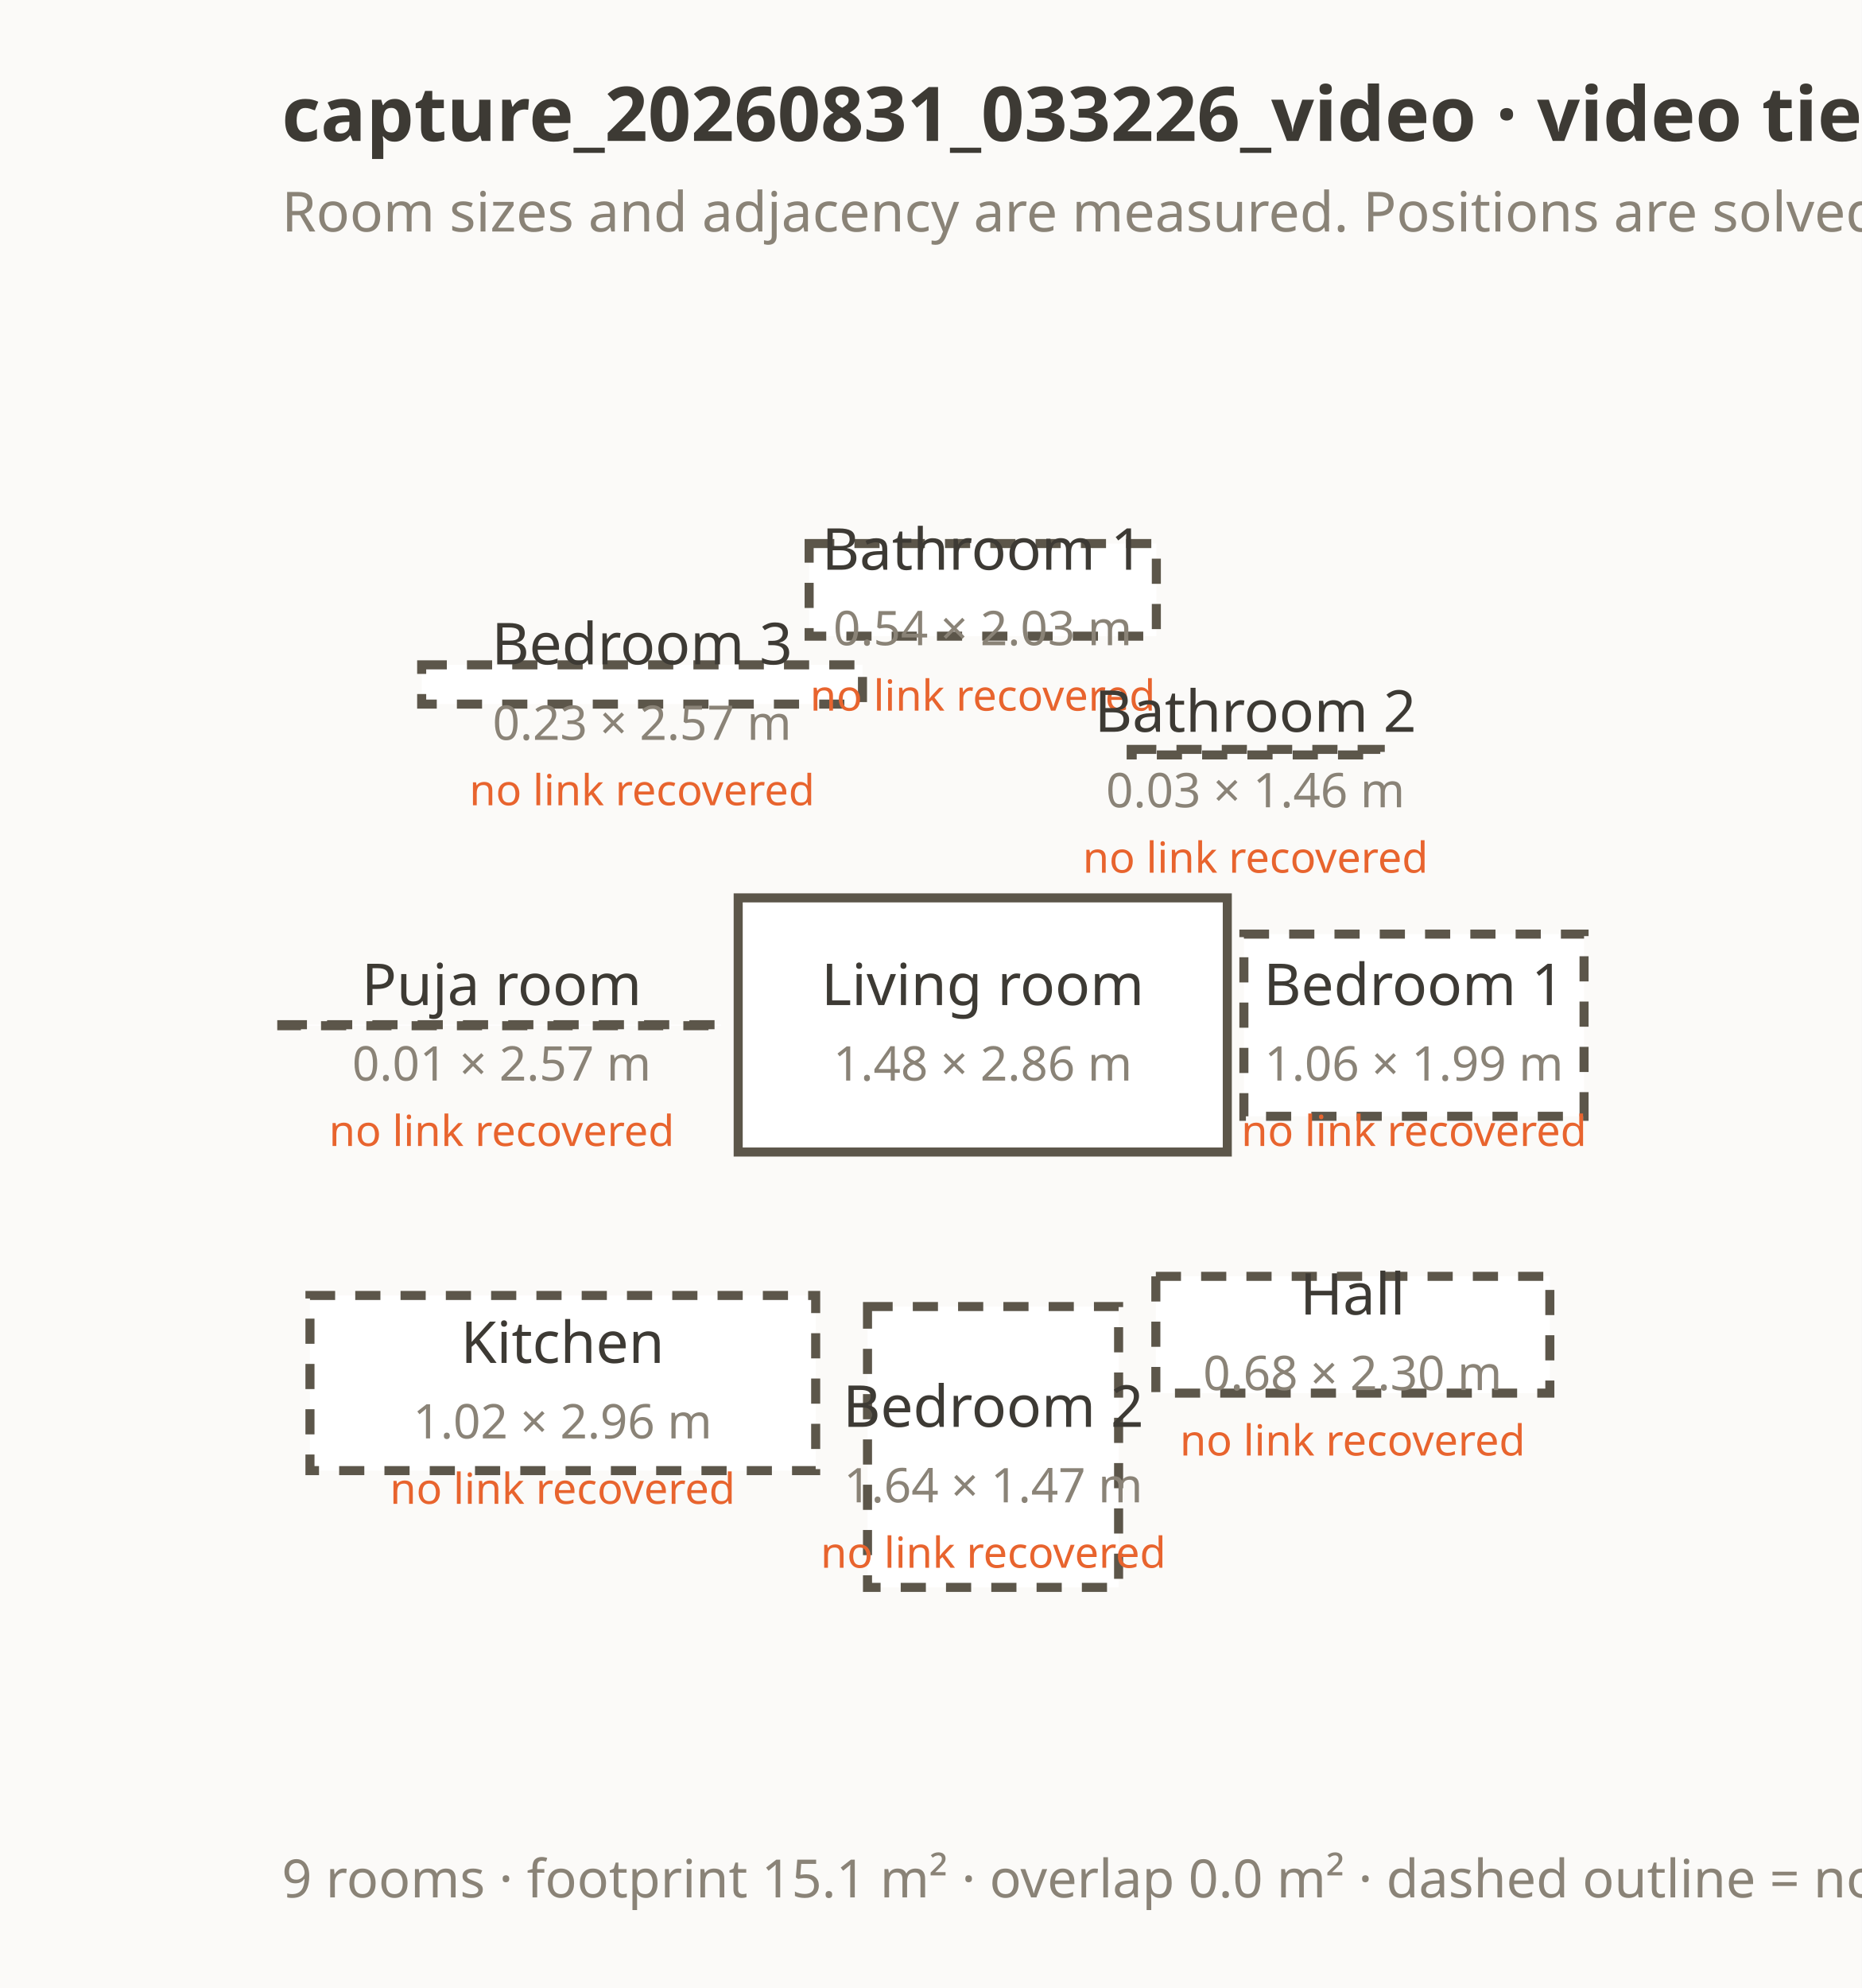
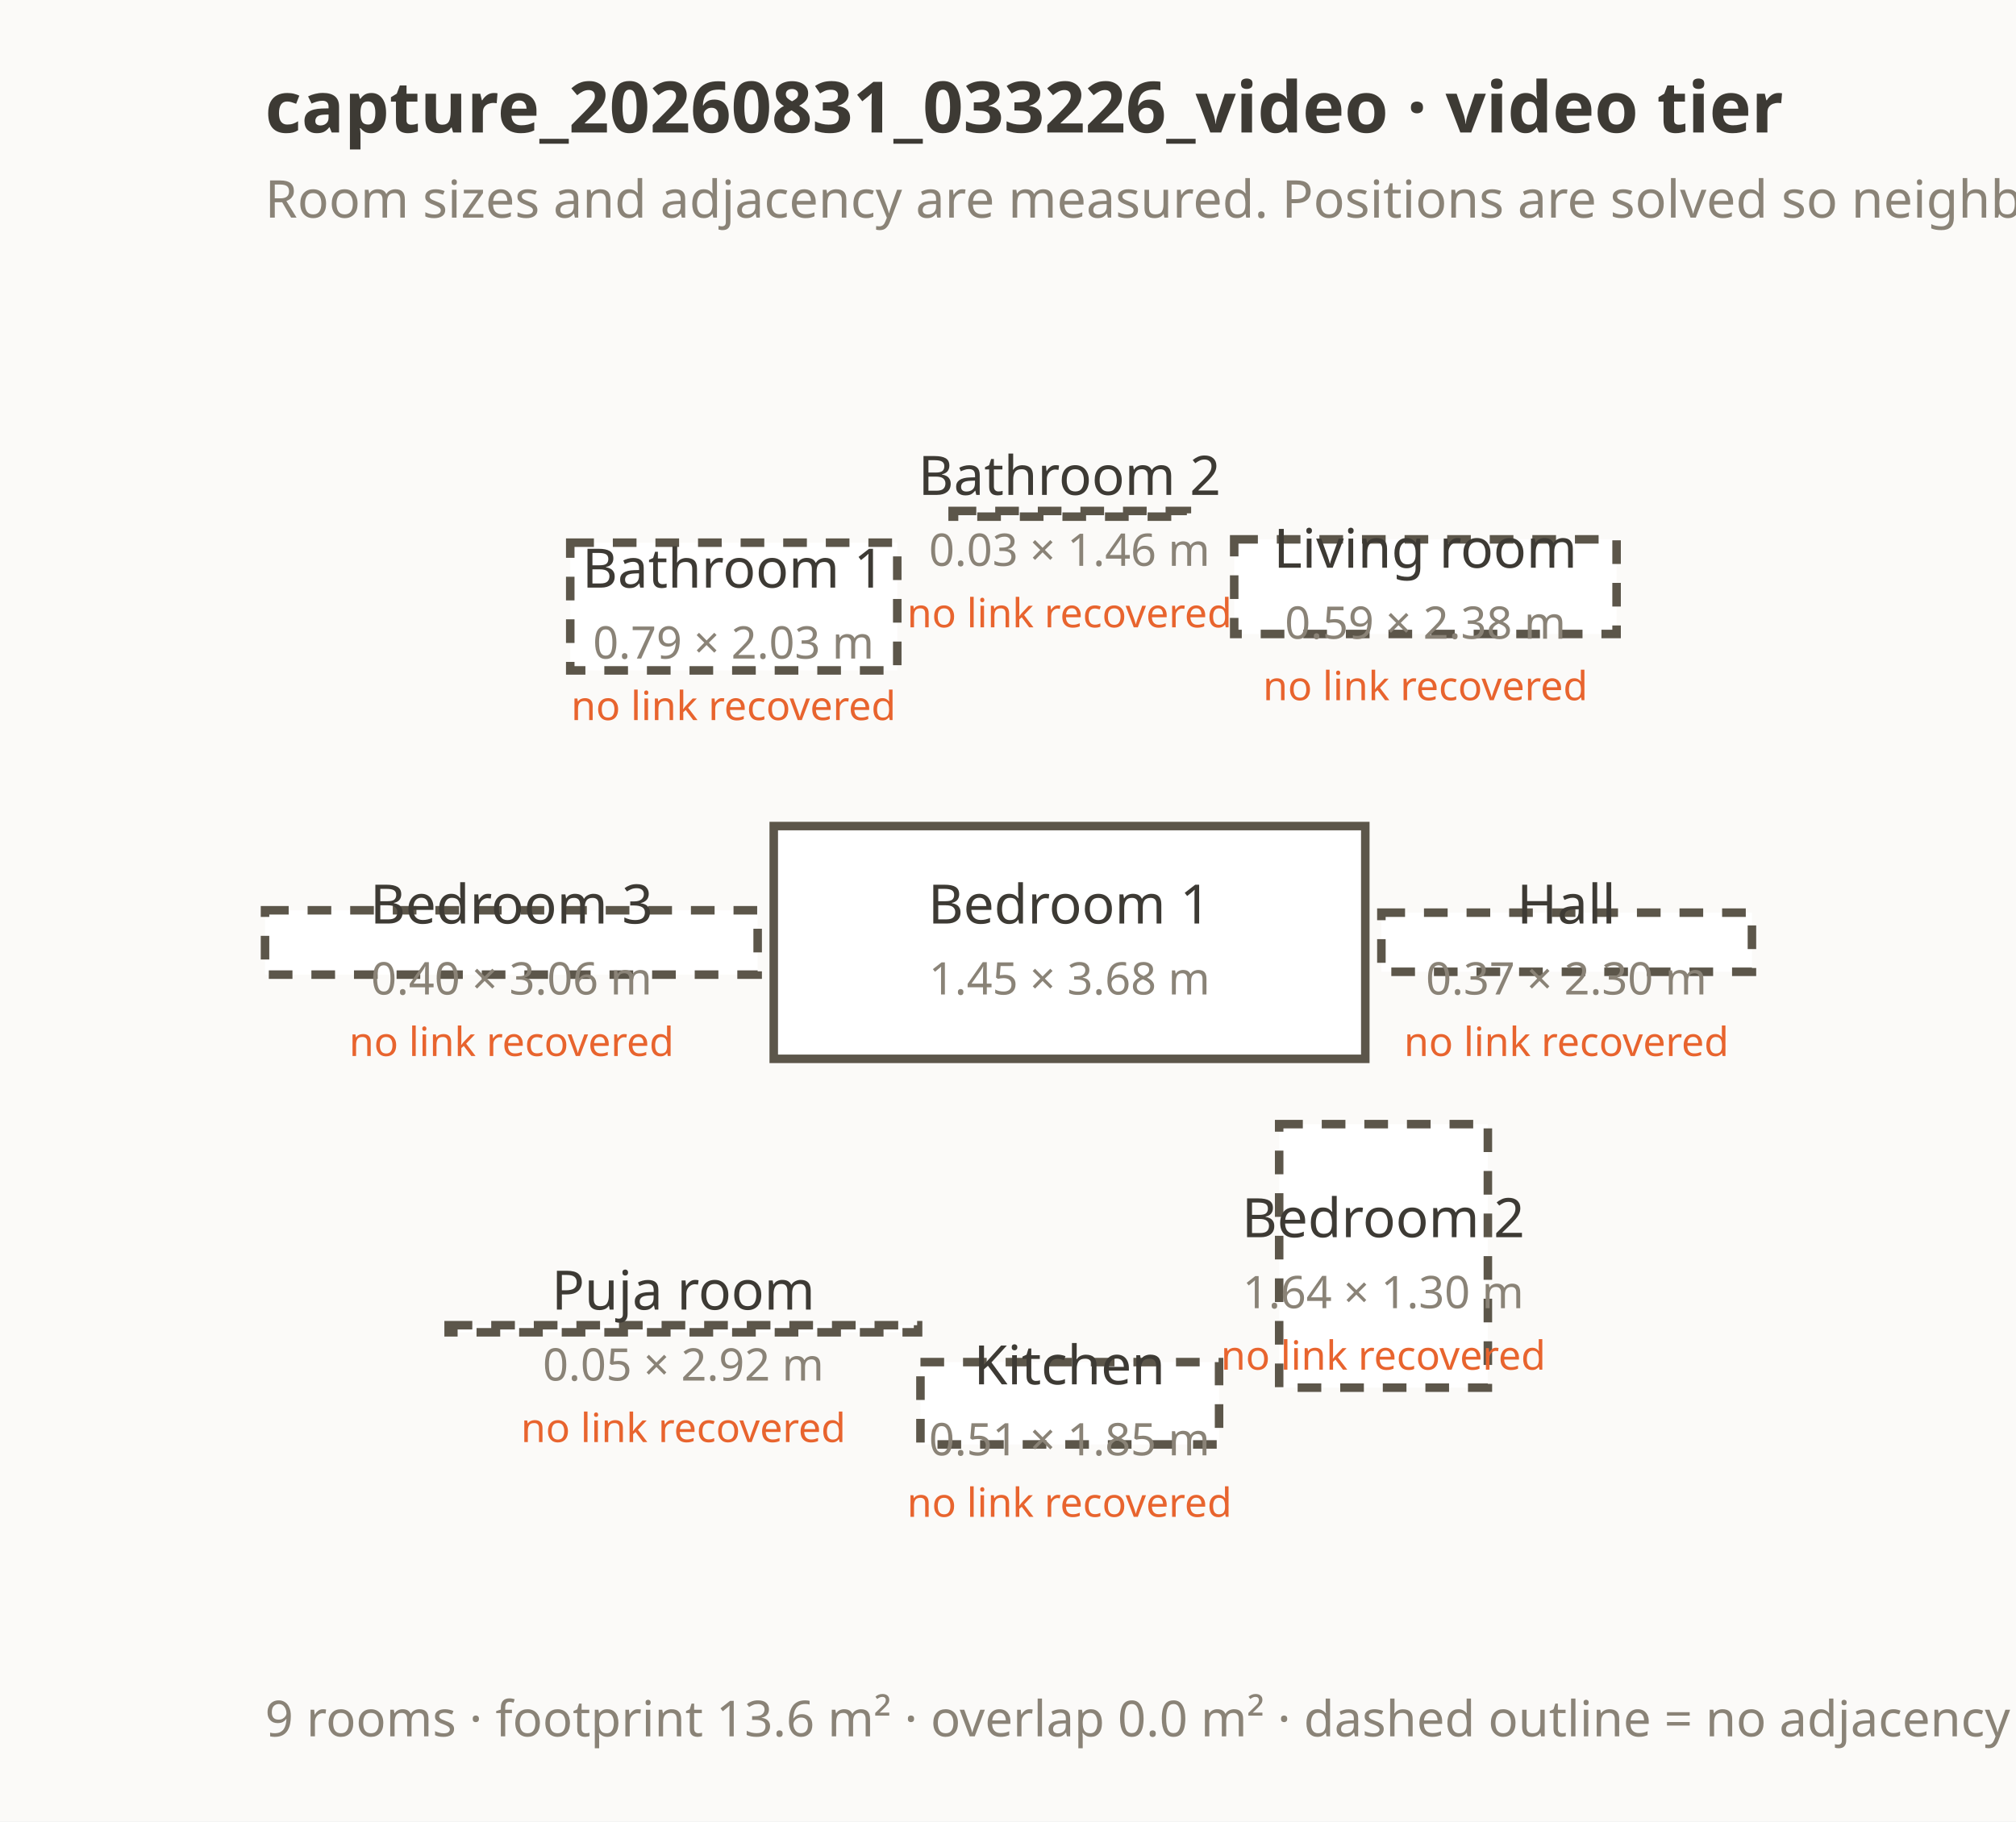
- <svg xmlns="http://www.w3.org/2000/svg" width="370" height="395" viewBox="0 0 370 395" font-family="ui-sans-serif,system-ui,sans-serif">
-   <rect width="370" height="395" fill="#fbfaf8" />
+ <svg xmlns="http://www.w3.org/2000/svg" width="426" height="385" viewBox="0 0 426 385" font-family="ui-sans-serif,system-ui,sans-serif">
+   <rect width="426" height="385" fill="#fbfaf8" />
  <text x="56" y="28" font-size="15" font-weight="600" fill="#3d3a34">capture_20260831_033226_video · video tier</text>
  <text x="56" y="46" font-size="11" fill="#8a8377">Room sizes and adjacency are measured. Positions are solved so neighbours touch and none overlap — they are not surveyed.</text>
-   <polygon points="247.2,185.6 314.8,185.6 314.8,221.8 247.2,221.8" fill="#ffffff" stroke="#5c564a" stroke-width="1.8" stroke-dasharray="5 4" />
-   <text x="281.0" y="199.7" font-size="11.5" text-anchor="middle" fill="#3d3a34">Bedroom 1</text>
-   <text x="281.0" y="214.7" font-size="9.5" text-anchor="middle" fill="#8a8377">1.06 × 1.99 m</text>
-   <text x="281.0" y="227.7" font-size="8.5" text-anchor="middle" fill="#e8642e">no link recovered</text>
-   <polygon points="229.7,253.6 308.0,253.6 308.0,276.8 229.7,276.8" fill="#ffffff" stroke="#5c564a" stroke-width="1.8" stroke-dasharray="5 4" />
-   <text x="268.8" y="261.2" font-size="11.5" text-anchor="middle" fill="#3d3a34">Hall</text>
-   <text x="268.8" y="276.2" font-size="9.5" text-anchor="middle" fill="#8a8377">0.68 × 2.30 m</text>
-   <text x="268.8" y="289.2" font-size="8.5" text-anchor="middle" fill="#e8642e">no link recovered</text>
-   <polygon points="172.4,259.6 222.3,259.6 222.3,315.4 172.4,315.4" fill="#ffffff" stroke="#5c564a" stroke-width="1.8" stroke-dasharray="5 4" />
-   <text x="197.4" y="283.5" font-size="11.5" text-anchor="middle" fill="#3d3a34">Bedroom 2</text>
-   <text x="197.4" y="298.5" font-size="9.5" text-anchor="middle" fill="#8a8377">1.64 × 1.47 m</text>
-   <text x="197.4" y="311.5" font-size="8.5" text-anchor="middle" fill="#e8642e">no link recovered</text>
-   <polygon points="61.6,257.4 162.1,257.4 162.1,292.2 61.6,292.2" fill="#ffffff" stroke="#5c564a" stroke-width="1.8" stroke-dasharray="5 4" />
-   <text x="111.8" y="270.8" font-size="11.5" text-anchor="middle" fill="#3d3a34">Kitchen</text>
-   <text x="111.8" y="285.8" font-size="9.5" text-anchor="middle" fill="#8a8377">1.02 × 2.96 m</text>
-   <text x="111.8" y="298.8" font-size="8.5" text-anchor="middle" fill="#e8642e">no link recovered</text>
-   <polygon points="56.0,203.6 143.3,203.6 143.3,203.8 56.0,203.8" fill="#ffffff" stroke="#5c564a" stroke-width="1.8" stroke-dasharray="5 4" />
-   <text x="99.7" y="199.7" font-size="11.5" text-anchor="middle" fill="#3d3a34">Puja room</text>
-   <text x="99.7" y="214.7" font-size="9.5" text-anchor="middle" fill="#8a8377">0.01 × 2.57 m</text>
-   <text x="99.7" y="227.7" font-size="8.5" text-anchor="middle" fill="#e8642e">no link recovered</text>
-   <polygon points="83.8,132.1 171.4,132.1 171.4,139.9 83.8,139.9" fill="#ffffff" stroke="#5c564a" stroke-width="1.8" stroke-dasharray="5 4" />
-   <text x="127.6" y="132.0" font-size="11.5" text-anchor="middle" fill="#3d3a34">Bedroom 3</text>
-   <text x="127.6" y="147.0" font-size="9.5" text-anchor="middle" fill="#8a8377">0.23 × 2.57 m</text>
-   <text x="127.6" y="160.0" font-size="8.5" text-anchor="middle" fill="#e8642e">no link recovered</text>
-   <polygon points="160.8,108.0 229.8,108.0 229.8,126.4 160.8,126.4" fill="#ffffff" stroke="#5c564a" stroke-width="1.8" stroke-dasharray="5 4" />
-   <text x="195.3" y="113.2" font-size="11.5" text-anchor="middle" fill="#3d3a34">Bathroom 1</text>
-   <text x="195.3" y="128.2" font-size="9.5" text-anchor="middle" fill="#8a8377">0.54 × 2.03 m</text>
-   <text x="195.3" y="141.2" font-size="8.5" text-anchor="middle" fill="#e8642e">no link recovered</text>
-   <polygon points="224.8,148.9 274.3,148.9 274.3,150.0 224.8,150.0" fill="#ffffff" stroke="#5c564a" stroke-width="1.8" stroke-dasharray="5 4" />
-   <text x="249.5" y="145.4" font-size="11.5" text-anchor="middle" fill="#3d3a34">Bathroom 2</text>
-   <text x="249.5" y="160.4" font-size="9.5" text-anchor="middle" fill="#8a8377">0.03 × 1.46 m</text>
-   <text x="249.5" y="173.4" font-size="8.5" text-anchor="middle" fill="#e8642e">no link recovered</text>
-   <polygon points="146.7,178.4 243.9,178.4 243.9,228.9 146.7,228.9" fill="#ffffff" stroke="#5c564a" stroke-width="1.8" />
-   <text x="195.3" y="199.7" font-size="11.5" text-anchor="middle" fill="#3d3a34">Living room</text>
-   <text x="195.3" y="214.7" font-size="9.5" text-anchor="middle" fill="#8a8377">1.48 × 2.86 m</text>
-   <text x="56" y="377" font-size="10.5" fill="#8a8377">9 rooms · footprint 15.1 m² · overlap 0.0 m² · dashed outline = no adjacency recovered</text>
+   <polygon points="163.5,174.6 288.5,174.6 288.5,223.8 163.5,223.8" fill="#ffffff" stroke="#5c564a" stroke-width="1.8" />
+   <text x="226.0" y="195.2" font-size="11.5" text-anchor="middle" fill="#3d3a34">Bedroom 1</text>
+   <text x="226.0" y="210.2" font-size="9.5" text-anchor="middle" fill="#8a8377">1.45 × 3.68 m</text>
+   <polygon points="291.9,192.9 370.2,192.9 370.2,205.4 291.9,205.4" fill="#ffffff" stroke="#5c564a" stroke-width="1.8" stroke-dasharray="5 4" />
+   <text x="331.0" y="195.2" font-size="11.5" text-anchor="middle" fill="#3d3a34">Hall</text>
+   <text x="331.0" y="210.2" font-size="9.5" text-anchor="middle" fill="#8a8377">0.37 × 2.30 m</text>
+   <text x="331.0" y="223.2" font-size="8.5" text-anchor="middle" fill="#e8642e">no link recovered</text>
+   <polygon points="270.3,237.6 314.4,237.6 314.4,293.3 270.3,293.3" fill="#ffffff" stroke="#5c564a" stroke-width="1.8" stroke-dasharray="5 4" />
+   <text x="292.3" y="261.5" font-size="11.5" text-anchor="middle" fill="#3d3a34">Bedroom 2</text>
+   <text x="292.3" y="276.5" font-size="9.5" text-anchor="middle" fill="#8a8377">1.64 × 1.30 m</text>
+   <text x="292.3" y="289.5" font-size="8.5" text-anchor="middle" fill="#e8642e">no link recovered</text>
+   <polygon points="194.5,287.9 257.6,287.9 257.6,305.3 194.5,305.3" fill="#ffffff" stroke="#5c564a" stroke-width="1.8" stroke-dasharray="5 4" />
+   <text x="226.0" y="292.6" font-size="11.5" text-anchor="middle" fill="#3d3a34">Kitchen</text>
+   <text x="226.0" y="307.6" font-size="9.5" text-anchor="middle" fill="#8a8377">0.51 × 1.85 m</text>
+   <text x="226.0" y="320.6" font-size="8.5" text-anchor="middle" fill="#e8642e">no link recovered</text>
+   <polygon points="94.8,280.1 194.0,280.1 194.0,281.6 94.8,281.6" fill="#ffffff" stroke="#5c564a" stroke-width="1.8" stroke-dasharray="5 4" />
+   <text x="144.4" y="276.8" font-size="11.5" text-anchor="middle" fill="#3d3a34">Puja room</text>
+   <text x="144.4" y="291.8" font-size="9.5" text-anchor="middle" fill="#8a8377">0.05 × 2.92 m</text>
+   <text x="144.4" y="304.8" font-size="8.5" text-anchor="middle" fill="#e8642e">no link recovered</text>
+   <polygon points="56.0,192.4 160.1,192.4 160.1,206.0 56.0,206.0" fill="#ffffff" stroke="#5c564a" stroke-width="1.8" stroke-dasharray="5 4" />
+   <text x="108.1" y="195.2" font-size="11.5" text-anchor="middle" fill="#3d3a34">Bedroom 3</text>
+   <text x="108.1" y="210.2" font-size="9.5" text-anchor="middle" fill="#8a8377">0.40 × 3.06 m</text>
+   <text x="108.1" y="223.2" font-size="8.5" text-anchor="middle" fill="#e8642e">no link recovered</text>
+   <polygon points="120.5,114.7 189.6,114.7 189.6,141.7 120.5,141.7" fill="#ffffff" stroke="#5c564a" stroke-width="1.8" stroke-dasharray="5 4" />
+   <text x="155.0" y="124.2" font-size="11.5" text-anchor="middle" fill="#3d3a34">Bathroom 1</text>
+   <text x="155.0" y="139.2" font-size="9.5" text-anchor="middle" fill="#8a8377">0.79 × 2.03 m</text>
+   <text x="155.0" y="152.2" font-size="8.5" text-anchor="middle" fill="#e8642e">no link recovered</text>
+   <polygon points="201.3,108.0 250.8,108.0 250.8,109.2 201.3,109.2" fill="#ffffff" stroke="#5c564a" stroke-width="1.8" stroke-dasharray="5 4" />
+   <text x="226.0" y="104.6" font-size="11.5" text-anchor="middle" fill="#3d3a34">Bathroom 2</text>
+   <text x="226.0" y="119.6" font-size="9.5" text-anchor="middle" fill="#8a8377">0.03 × 1.46 m</text>
+   <text x="226.0" y="132.6" font-size="8.5" text-anchor="middle" fill="#e8642e">no link recovered</text>
+   <polygon points="260.8,114.0 341.6,114.0 341.6,134.0 260.8,134.0" fill="#ffffff" stroke="#5c564a" stroke-width="1.8" stroke-dasharray="5 4" />
+   <text x="301.2" y="120.0" font-size="11.5" text-anchor="middle" fill="#3d3a34">Living room</text>
+   <text x="301.2" y="135.0" font-size="9.5" text-anchor="middle" fill="#8a8377">0.59 × 2.38 m</text>
+   <text x="301.2" y="148.0" font-size="8.5" text-anchor="middle" fill="#e8642e">no link recovered</text>
+   <text x="56" y="367" font-size="10.5" fill="#8a8377">9 rooms · footprint 13.6 m² · overlap 0.0 m² · dashed outline = no adjacency recovered</text>
</svg>
